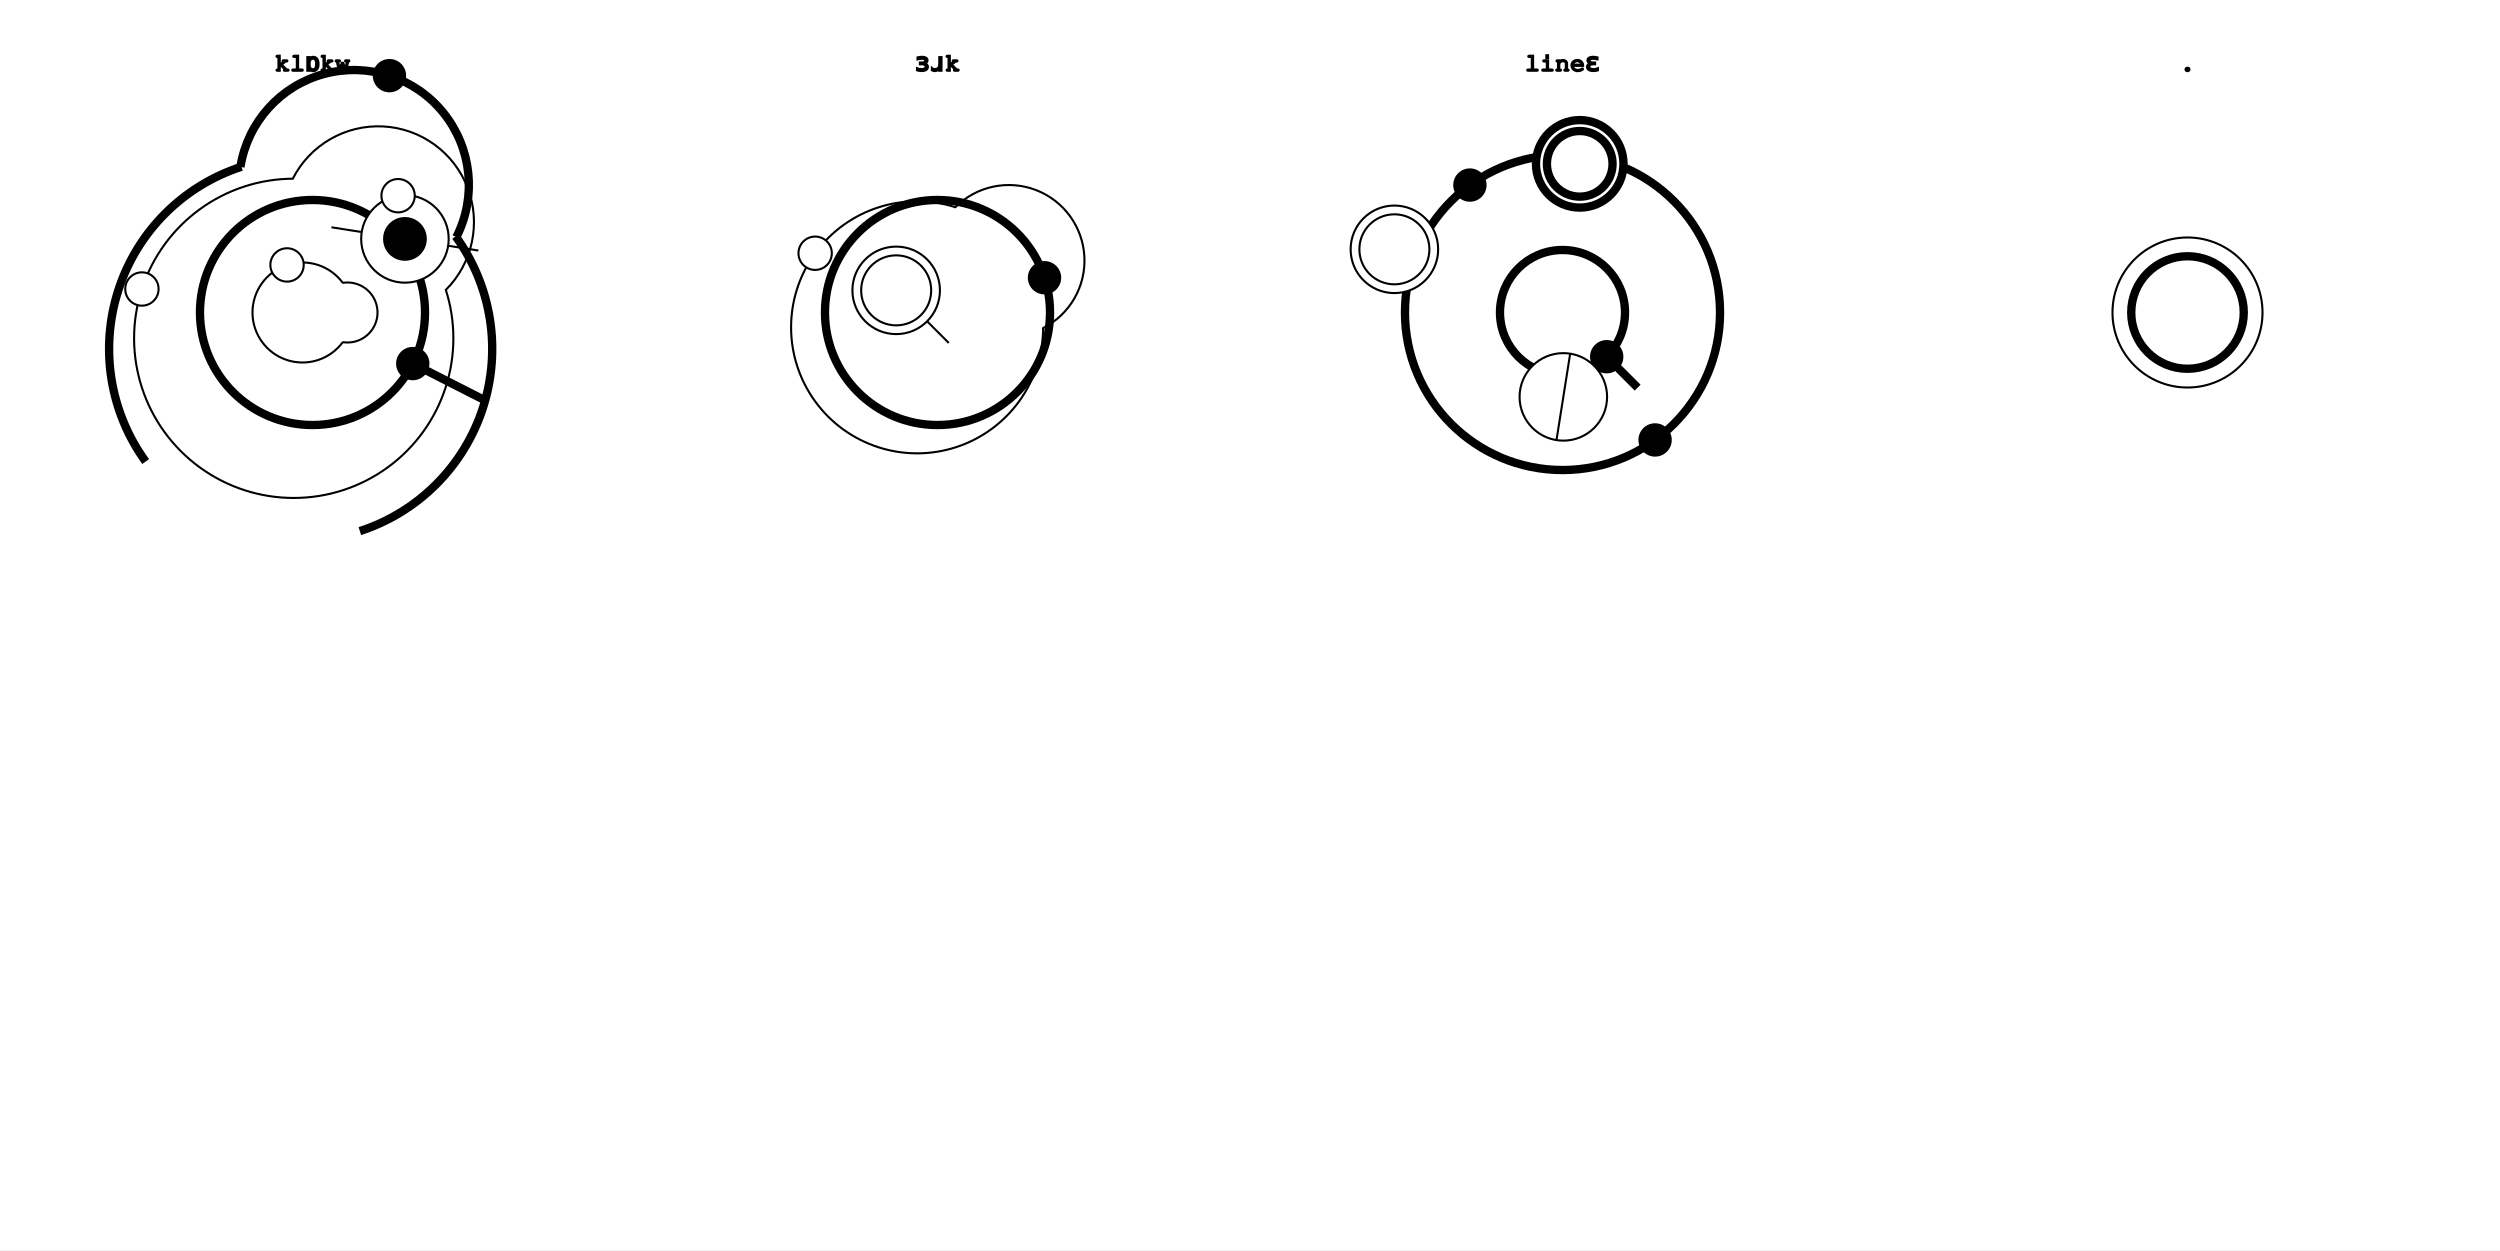
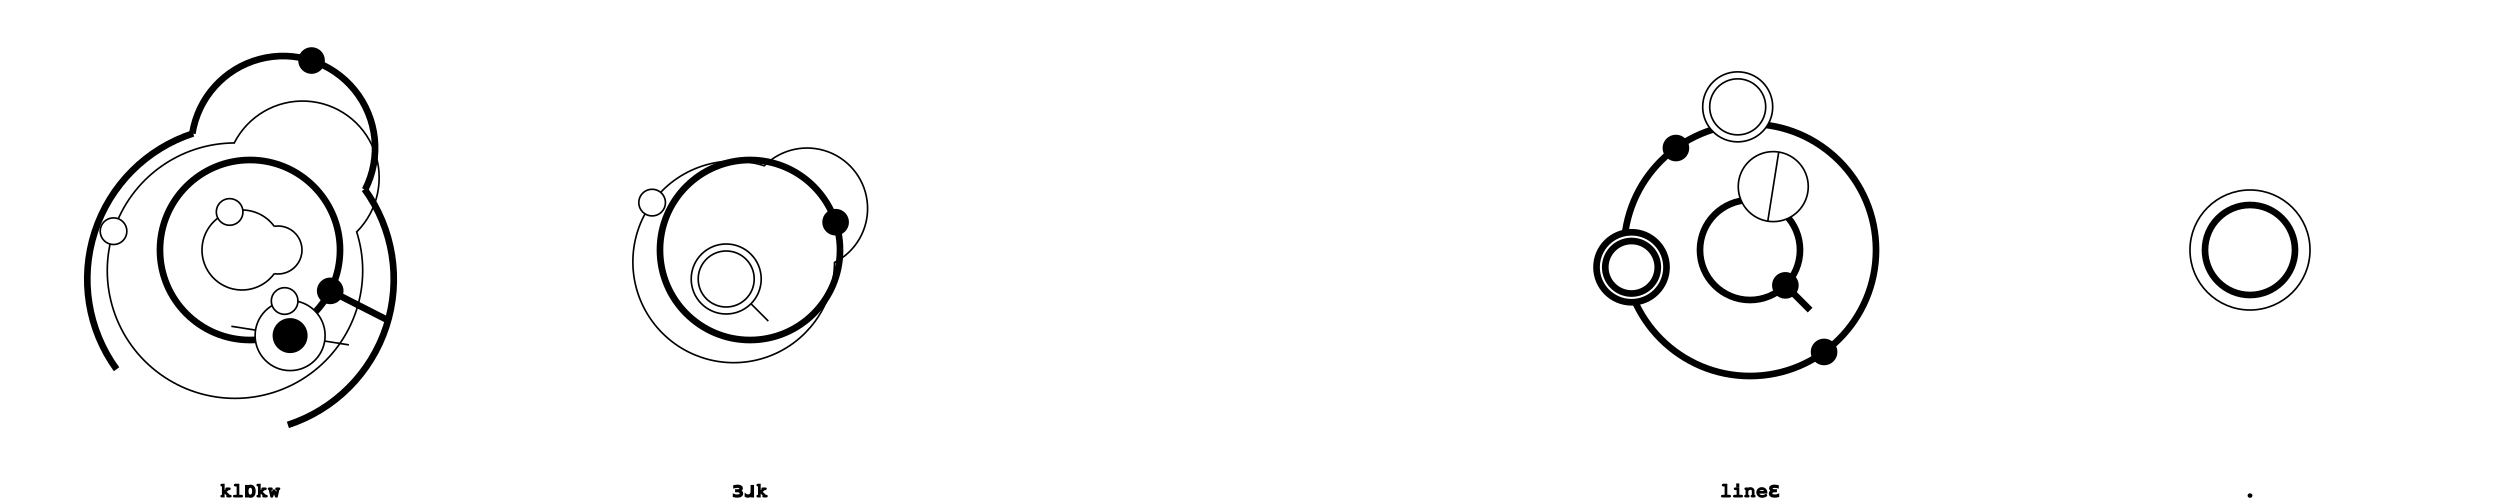
- <svg xmlns="http://www.w3.org/2000/svg" width="1199.745" height="599.873" style="stroke:#000000;fill:transparent;">
-   <rect width="1199.745" height="599.873" fill="#ffffff" stroke-width="0" />
+ <svg xmlns="http://www.w3.org/2000/svg" width="1499.681" height="299.936" style="stroke:#000000;fill:transparent;">
+   <rect width="1499.681" height="299.936" fill="#ffffff" stroke-width="0" />
  <g transform="matrix(1 0 0 1 0 0)">
    <path d="M 164.585 164.075 A 24 24 0 1 1 164.585 135.861" stroke-width="1" stroke="#000000" />
    <path d="M 164.515 135.745 A 14.4 14.4 0 1 1 164.515 164.191" stroke-width="1" stroke="#000000" />
    <circle cx="137.752" cy="127.143" r="8" fill="#ffffff" stroke-width="1" stroke="#000000" />
-     <text text-anchor="middle" fill="#000000" style="font: 1em courier, monospace;" x="149.968" y="33.968">klɒkw</text>
+     <text text-anchor="middle" fill="#000000" style="font: 1em courier, monospace;" x="149.968" y="297.93">klɒkw</text>
    <circle cx="149.968" cy="149.968" r="54" stroke-width="4" stroke="#000000" />
    <circle cx="198.082" cy="174.484" r="8" stroke-width="0" fill="#000000" />
    <line x1="231.763" y1="191.644" x2="198.082" y2="174.484" stroke-width="4" stroke="#000000" />
-     <circle cx="194.33" cy="114.656" r="21" fill="#ffffff" stroke-width="1" stroke="#000000" />
-     <circle cx="194.33" cy="114.656" r="10.5" stroke-width="0" fill="#000000" />
-     <circle cx="191.045" cy="93.915" r="8" fill="#ffffff" stroke-width="1" stroke="#000000" />
-     <line x1="159.069" y1="109.071" x2="173.588" y2="111.371" stroke-width="1" stroke="#000000" />
-     <line x1="229.59" y1="120.241" x2="215.071" y2="117.941" stroke-width="1" stroke="#000000" />
+     <circle cx="174.027" cy="201.311" r="21" fill="#ffffff" stroke-width="1" stroke="#000000" />
+     <circle cx="174.027" cy="201.311" r="10.5" stroke-width="0" fill="#000000" />
+     <circle cx="170.742" cy="180.569" r="8" fill="#ffffff" stroke-width="1" stroke="#000000" />
+     <line x1="138.767" y1="195.726" x2="153.286" y2="198.026" stroke-width="1" stroke="#000000" />
+     <line x1="209.288" y1="206.895" x2="194.769" y2="204.596" stroke-width="1" stroke="#000000" />
    <path d="M 213.821 138.69 A 76.608 76.608 0 1 1 140.962 85.756" stroke-width="1" stroke="#000000" />
    <path d="M 140.534 85.717 A 45.965 45.965 0 1 1 213.99 139.086" stroke-width="1" stroke="#000000" />
    <circle cx="68.104" cy="138.69" r="8" fill="#ffffff" stroke-width="1" stroke="#000000" />
    <path d="M 218.659 113.419 A 91.93 91.93 0 0 1 172.694 254.884" stroke-width="4" stroke="#000000" />
    <path d="M 69.914 221.489 A 91.93 91.93 0 0 1 115.879 80.024" stroke-width="4" stroke="#000000" />
    <path d="M 115.375 80.138 A 55.158 55.158 0 1 1 219 113.808" stroke-width="4" stroke="#000000" />
    <circle cx="186.898" cy="36.309" r="8" stroke-width="0" fill="#000000" />
-     <circle cx="430.071" cy="139.342" r="21" fill="#ffffff" stroke-width="1" stroke="#000000" />
-     <circle cx="430.071" cy="139.342" r="16.8" stroke-width="1" stroke="#000000" />
-     <line x1="455.315" y1="164.586" x2="444.921" y2="154.192" stroke-width="1" stroke="#000000" />
-     <text text-anchor="middle" fill="#000000" style="font: 1em courier, monospace;" x="449.904" y="33.968">ɜɹk</text>
+     <circle cx="435.632" cy="167.362" r="21" fill="#ffffff" stroke-width="1" stroke="#000000" />
+     <circle cx="435.632" cy="167.362" r="16.8" stroke-width="1" stroke="#000000" />
+     <line x1="460.876" y1="192.606" x2="450.482" y2="182.212" stroke-width="1" stroke="#000000" />
+     <text text-anchor="middle" fill="#000000" style="font: 1em courier, monospace;" x="449.904" y="297.93">ɜɹk</text>
    <circle cx="449.904" cy="149.968" r="54" stroke-width="4" stroke="#000000" />
    <circle cx="501.261" cy="133.281" r="8" stroke-width="0" fill="#000000" />
    <path d="M 500.599 157.078 A 60.48 60.48 0 1 1 458.808 99.558" stroke-width="1" stroke="#000000" />
    <path d="M 458.495 99.424 A 36.288 36.288 0 1 1 500.629 157.416" stroke-width="1" stroke="#000000" />
    <circle cx="391.189" cy="121.529" r="8" fill="#ffffff" stroke-width="1" stroke="#000000" />
-     <circle cx="749.841" cy="149.968" r="30" stroke-width="4" stroke="#000000" />
-     <circle cx="771.054" cy="171.181" r="8" stroke-width="0" fill="#000000" />
-     <line x1="785.903" y1="186.031" x2="771.054" y2="171.181" stroke-width="4" stroke="#000000" />
-     <text text-anchor="middle" fill="#000000" style="font: 1em courier, monospace;" x="749.841" y="33.968">lineɛ</text>
-     <circle cx="750.238" cy="190.466" r="21" fill="#ffffff" stroke-width="1" stroke="#000000" />
-     <line x1="753.523" y1="169.725" x2="746.953" y2="211.208" stroke-width="1" stroke="#000000" />
-     <circle cx="749.841" cy="149.968" r="75.6" stroke-width="4" stroke="#000000" />
-     <circle cx="794.277" cy="211.13" r="8" stroke-width="0" fill="#000000" />
-     <circle cx="705.404" cy="88.806" r="8" stroke-width="0" fill="#000000" />
-     <circle cx="758.112" cy="78.626" r="21" fill="#ffffff" stroke-width="4" stroke="#000000" />
-     <circle cx="758.112" cy="78.626" r="15.75" stroke-width="4" stroke="#000000" />
-     <circle cx="669.166" cy="119.649" r="21" fill="#ffffff" stroke-width="1" stroke="#000000" />
-     <circle cx="669.166" cy="119.649" r="16.8" stroke-width="1" stroke="#000000" />
-     <circle cx="1049.777" cy="149.968" r="27" stroke-width="4" stroke="#000000" />
-     <circle cx="1049.777" cy="149.968" r="36" stroke-width="1" stroke="#000000" />
-     <text text-anchor="middle" fill="#000000" style="font: 1em courier, monospace;" x="1049.777" y="33.968">.</text>
+     <text text-anchor="middle" fill="#000000" style="font: 1em courier, monospace;" x="749.841" y="297.93"> </text>
+     <circle cx="1049.777" cy="149.968" r="30" stroke-width="4" stroke="#000000" />
+     <circle cx="1070.99" cy="171.181" r="8" stroke-width="0" fill="#000000" />
+     <line x1="1085.839" y1="186.031" x2="1070.99" y2="171.181" stroke-width="4" stroke="#000000" />
+     <text text-anchor="middle" fill="#000000" style="font: 1em courier, monospace;" x="1049.777" y="297.93">lineɛ</text>
+     <circle cx="1063.729" cy="111.947" r="21" fill="#ffffff" stroke-width="1" stroke="#000000" />
+     <line x1="1067.014" y1="91.206" x2="1060.444" y2="132.689" stroke-width="1" stroke="#000000" />
+     <circle cx="1049.777" cy="149.968" r="75.6" stroke-width="4" stroke="#000000" />
+     <circle cx="1094.213" cy="211.13" r="8" stroke-width="0" fill="#000000" />
+     <circle cx="1005.34" cy="88.806" r="8" stroke-width="0" fill="#000000" />
+     <circle cx="978.707" cy="160.324" r="21" fill="#ffffff" stroke-width="4" stroke="#000000" />
+     <circle cx="978.707" cy="160.324" r="15.75" stroke-width="4" stroke="#000000" />
+     <circle cx="1042.397" cy="64.101" r="21" fill="#ffffff" stroke-width="1" stroke="#000000" />
+     <circle cx="1042.397" cy="64.101" r="16.8" stroke-width="1" stroke="#000000" />
+     <circle cx="1349.713" cy="149.968" r="27" stroke-width="4" stroke="#000000" />
+     <circle cx="1349.713" cy="149.968" r="36" stroke-width="1" stroke="#000000" />
+     <text text-anchor="middle" fill="#000000" style="font: 1em courier, monospace;" x="1349.713" y="297.93">.</text>
  </g>
</svg>
